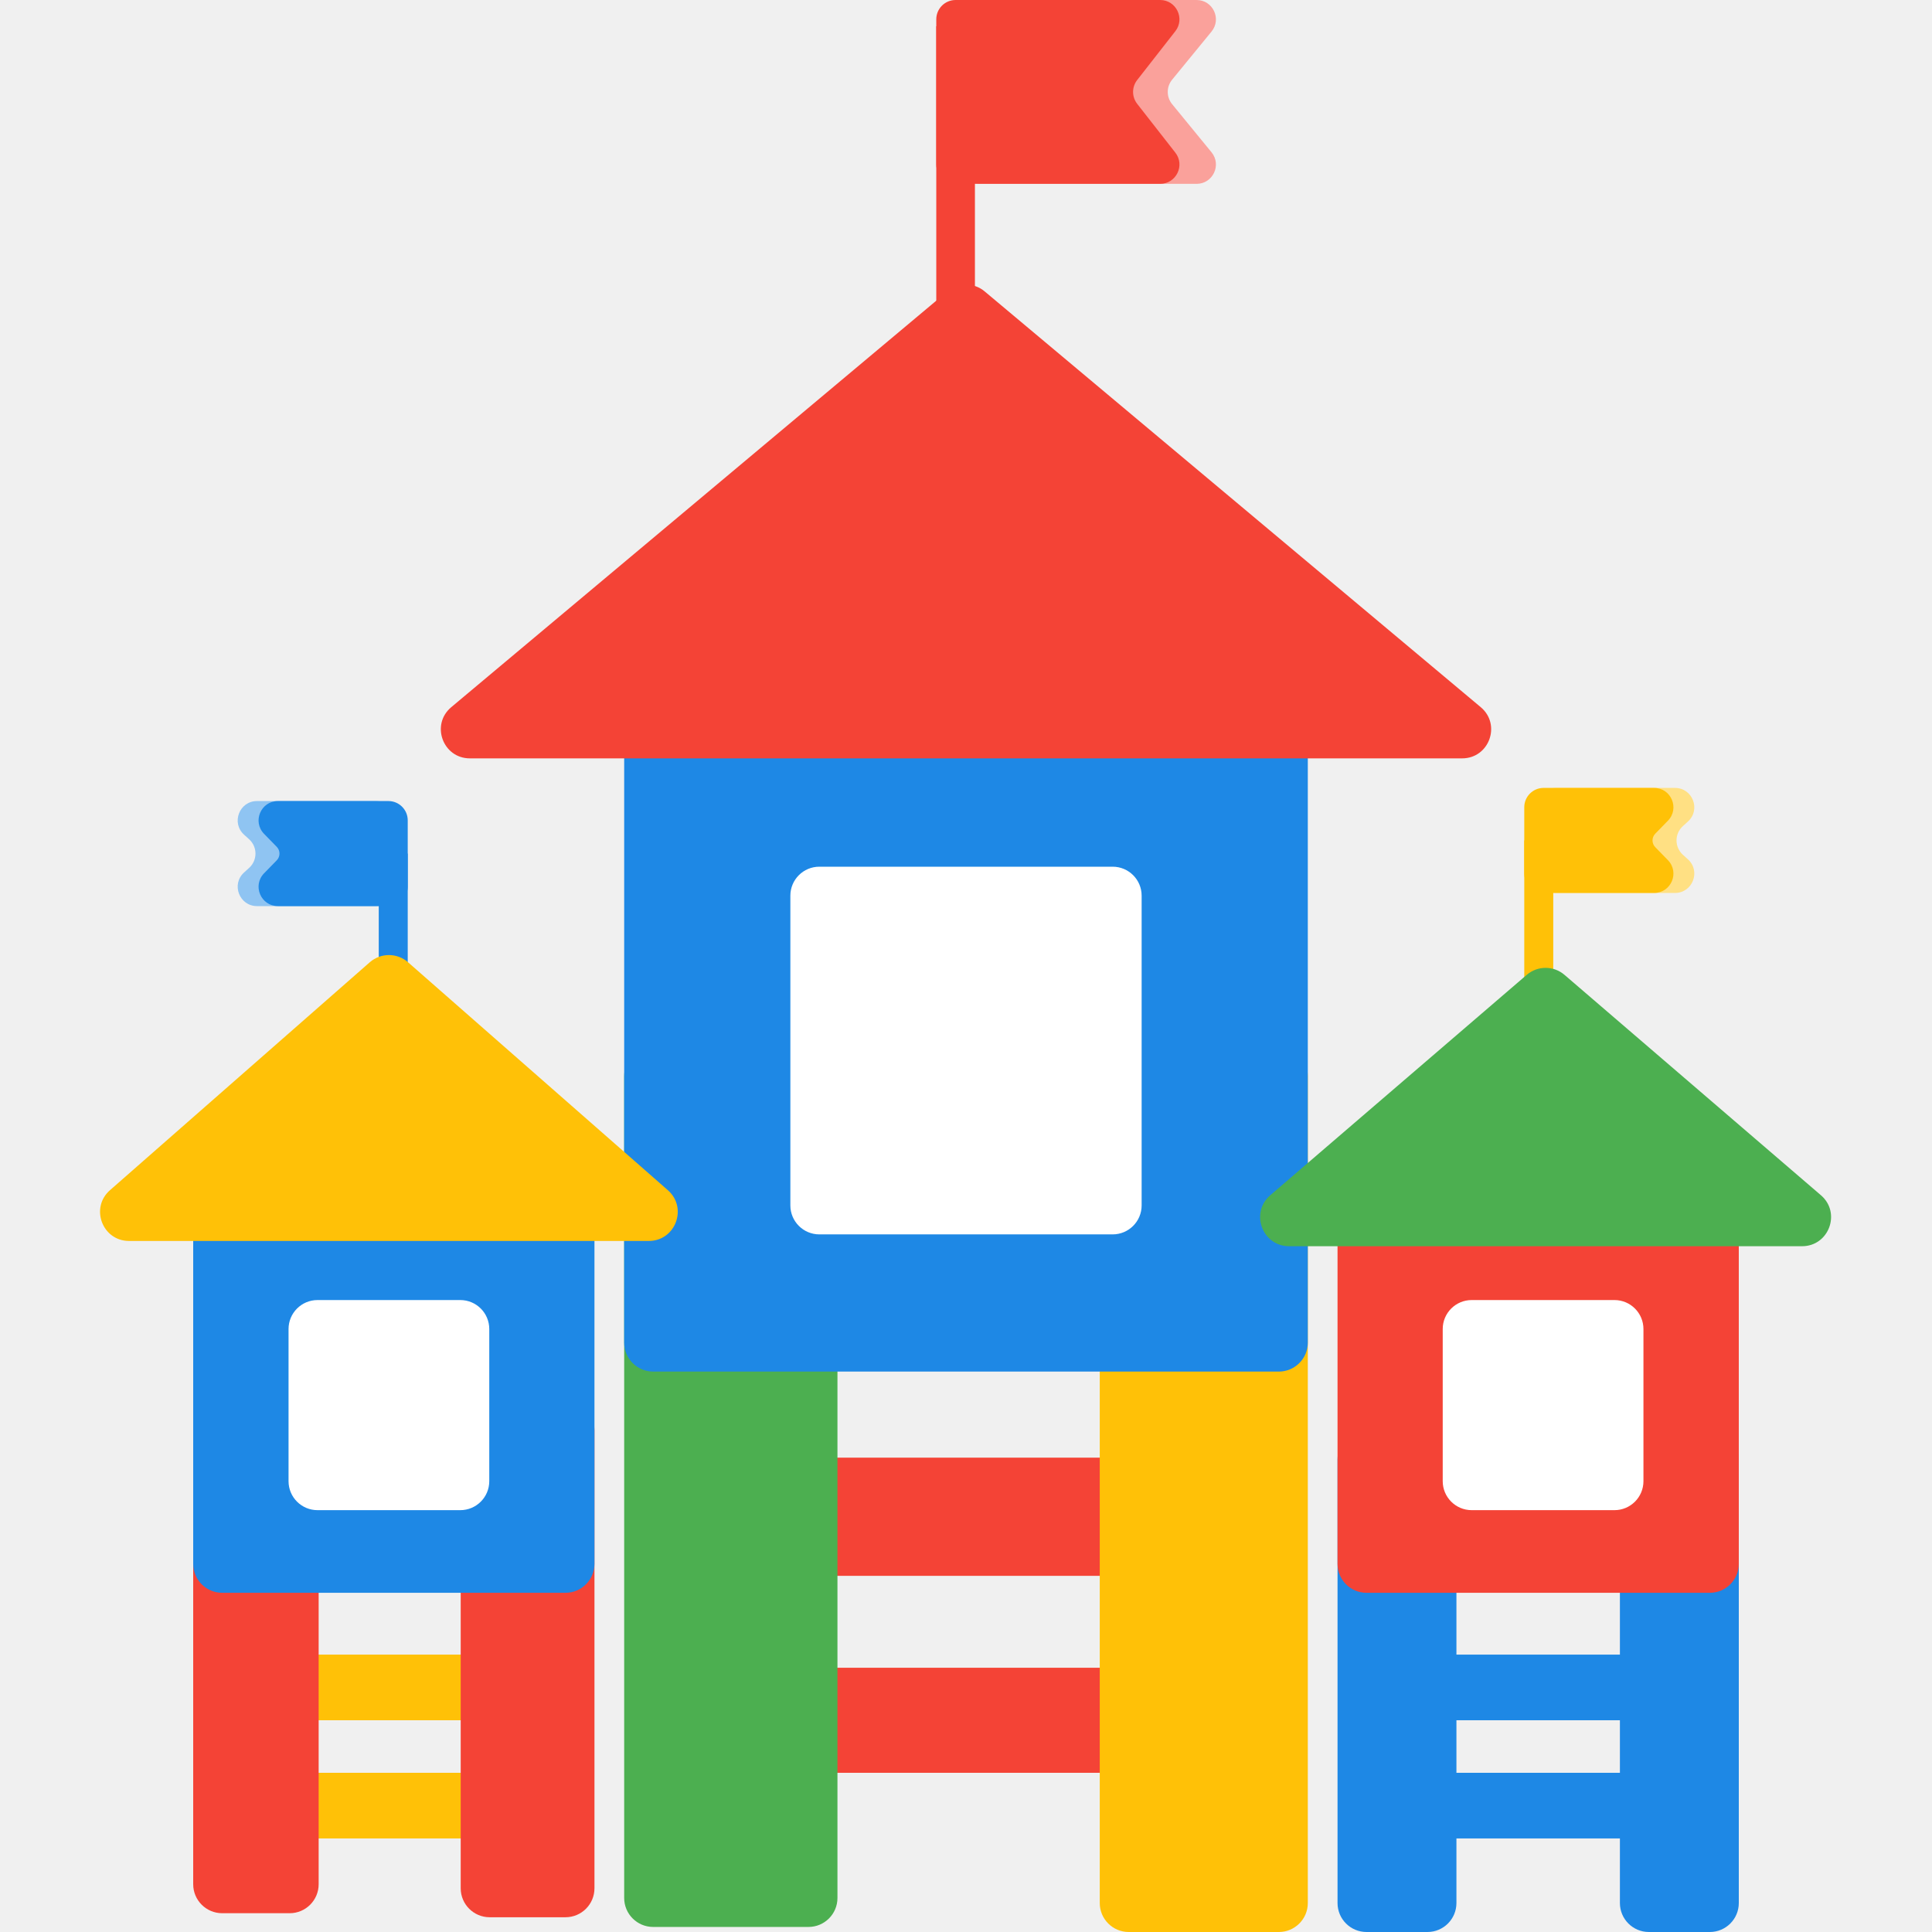
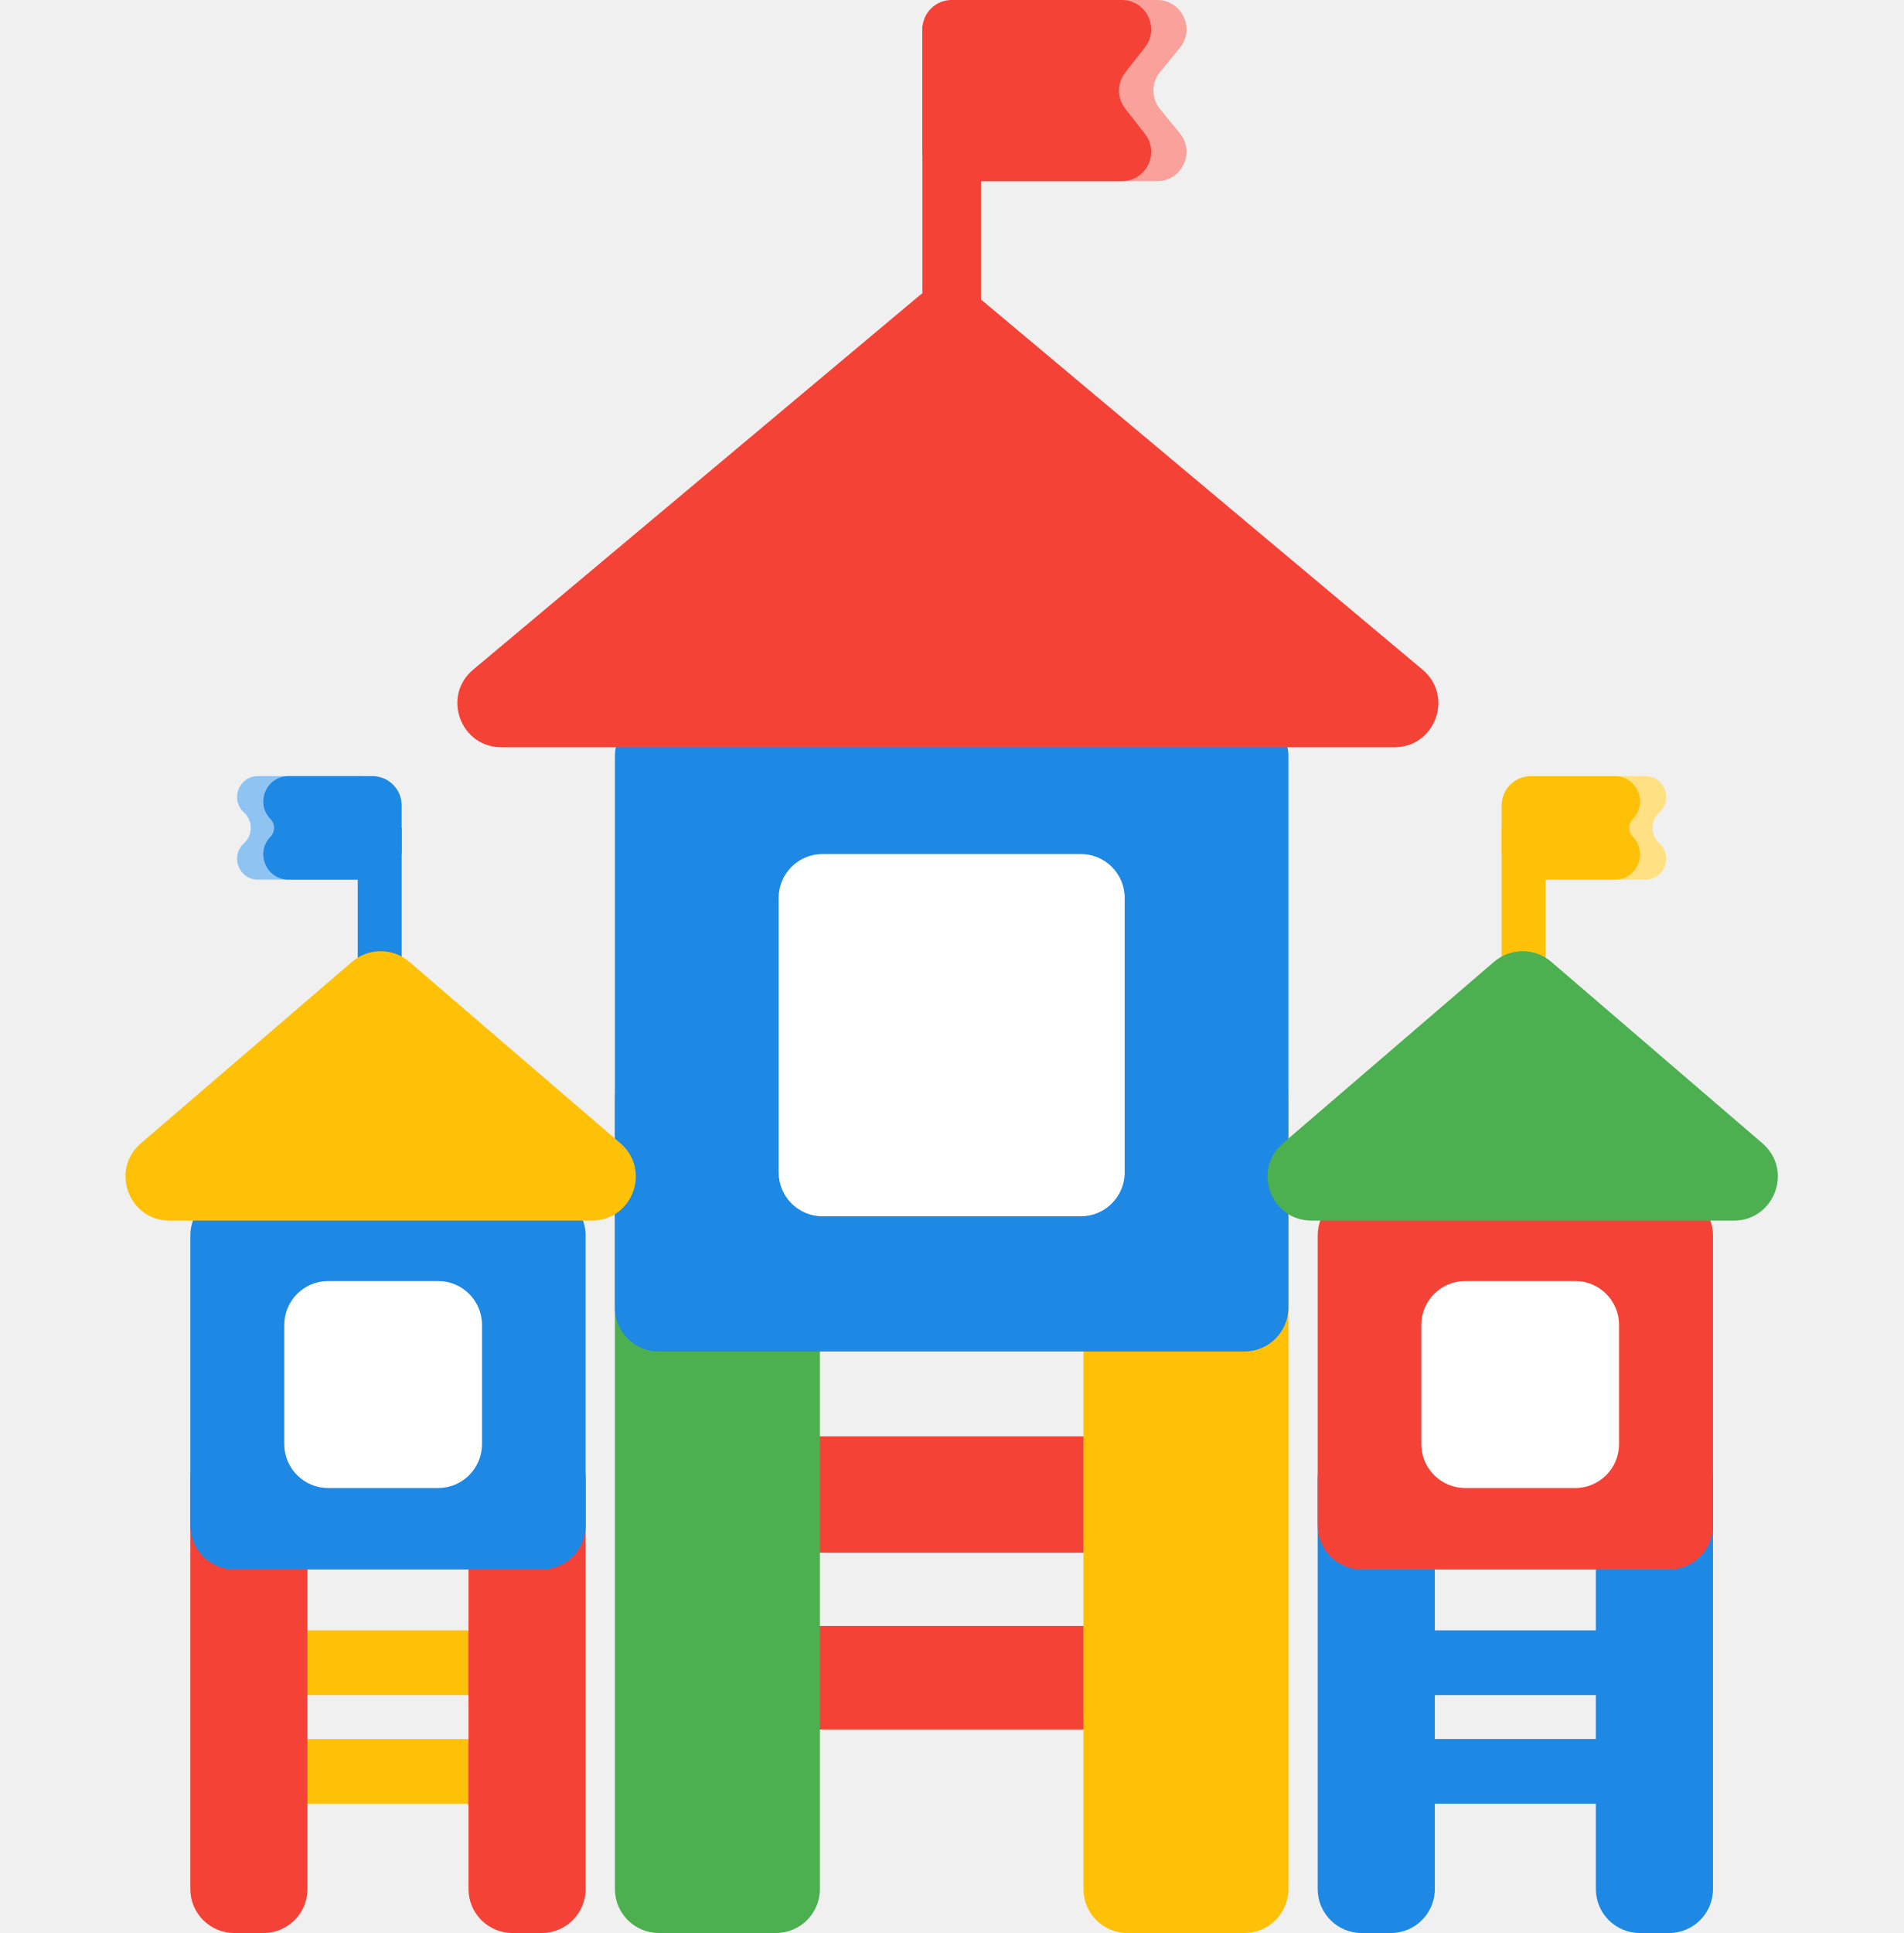
- <svg xmlns="http://www.w3.org/2000/svg" width="200" height="200" viewBox="0 0 200 200" fill="none">
-   <rect x="27.273" y="171.285" width="27.273" height="6.797" rx="3" fill="#FFC107" />
-   <rect x="27.273" y="183.519" width="27.273" height="6.797" rx="3" fill="#FFC107" />
-   <rect x="20" y="145.038" width="12.987" height="53.017" rx="3" fill="#F44336" />
-   <rect x="47.692" y="145.038" width="13.846" height="53.435" rx="3" fill="#F44336" />
-   <rect x="20" y="125.191" width="41.538" height="39.695" rx="3" fill="#1E88E5" />
-   <rect x="146.753" y="171.285" width="27.273" height="6.797" rx="3" fill="#1E88E5" />
-   <rect x="146.753" y="183.519" width="27.273" height="6.797" rx="3" fill="#1E88E5" />
-   <rect x="138.461" y="148.092" width="12.308" height="51.908" rx="3" fill="#1E88E5" />
-   <rect x="167.692" y="148.092" width="12.308" height="51.908" rx="3" fill="#1E88E5" />
-   <rect x="138.461" y="125.191" width="41.538" height="39.695" rx="3" fill="#F44336" />
-   <rect x="79.22" y="150.894" width="44.156" height="12.235" rx="3" fill="#F44336" />
-   <rect x="79.22" y="172.644" width="44.156" height="10.875" rx="3" fill="#F44336" />
-   <rect x="64.615" y="108.397" width="22.078" height="91.08" rx="3" fill="#4CAF50" />
-   <rect x="113.846" y="108.397" width="21.538" height="91.603" rx="3" fill="#FFC107" />
-   <path d="M123.869 4.02374e-06C125.557 2.41563e-06 126.486 1.961 125.417 3.267L121.338 8.249C120.734 8.986 120.734 10.046 121.338 10.783L125.417 15.765C126.486 17.07 125.557 19.032 123.869 19.032H101.521C100.416 19.032 99.521 18.136 99.521 17.032V2C99.521 0.895 100.416 2.63718e-05 101.521 2.53193e-05L123.869 4.02374e-06Z" fill="#FAA19B" />
-   <line x1="98.923" y1="2.719" x2="98.923" y2="38.063" stroke="#F44336" stroke-width="4" />
-   <path d="M120.094 4.09461e-06C121.761 2.43099e-06 122.696 1.919 121.67 3.232L117.721 8.284C117.155 9.008 117.155 10.024 117.721 10.748L121.67 15.8C122.696 17.113 121.761 19.032 120.094 19.032H98.923C97.819 19.032 96.923 18.136 96.923 17.032V2C96.923 0.895 97.819 2.63312e-05 98.923 2.52285e-05L120.094 4.09461e-06Z" fill="#F44336" />
-   <rect x="64.615" y="74.809" width="70.769" height="67.176" rx="3" fill="#1E88E5" />
-   <path d="M81.818 92.72C81.818 91.063 83.161 89.72 84.818 89.72H115.182C116.838 89.72 118.182 91.063 118.182 92.72V124.783C118.182 126.44 116.838 127.783 115.182 127.783H84.818C83.161 127.783 81.818 126.44 81.818 124.783V92.72Z" fill="white" />
-   <path d="M173.39 81.564C175.219 81.564 176.089 83.816 174.734 85.045L174.21 85.52C173.335 86.314 173.335 87.689 174.21 88.483L174.734 88.958C176.089 90.187 175.219 92.439 173.39 92.439H161.091C159.986 92.439 159.091 91.544 159.091 90.439V83.564C159.091 82.459 159.986 81.564 161.091 81.564L173.39 81.564Z" fill="#FFE083" />
-   <line x1="159.292" y1="87.002" x2="159.292" y2="104.674" stroke="#FFC107" stroke-width="3" />
-   <path d="M171.23 81.564C173 81.564 173.897 83.693 172.662 84.96L171.352 86.303C170.973 86.692 170.973 87.311 171.352 87.7L172.662 89.043C173.897 90.31 173 92.439 171.23 92.439H159.792C158.688 92.439 157.792 91.544 157.792 90.439V83.564C157.792 82.459 158.688 81.564 159.792 81.564L171.23 81.564Z" fill="#FFC107" />
-   <path d="M158.045 100.917C159.169 99.951 160.831 99.951 161.955 100.917L188.503 123.732C190.614 125.546 189.331 129.008 186.548 129.008H133.452C130.669 129.008 129.386 125.546 131.497 123.732L158.045 100.917Z" fill="#4CAF50" />
-   <path d="M149.35 137.581C149.35 135.924 150.693 134.581 152.35 134.581H167.129C168.786 134.581 170.129 135.924 170.129 137.581V153.331C170.129 154.988 168.786 156.331 167.129 156.331H152.35C150.693 156.331 149.35 154.988 149.35 153.331V137.581Z" fill="white" />
-   <path d="M26.61 82.924C24.781 82.924 23.911 85.177 25.266 86.406L25.79 86.881C26.665 87.674 26.665 89.049 25.79 89.843L25.266 90.318C23.911 91.547 24.781 93.8 26.61 93.8H38.909C40.014 93.8 40.909 92.904 40.909 91.8V84.924C40.909 83.82 40.014 82.924 38.909 82.924L26.61 82.924Z" fill="#8FC4F2" />
-   <line y1="-1.5" x2="17.672" y2="-1.5" transform="matrix(0 1 1 0 42.2078 88.3621)" stroke="#1E88E5" stroke-width="3" />
-   <path d="M28.77 82.924C27 82.924 26.103 85.054 27.338 86.321L28.648 87.664C29.027 88.052 29.027 88.672 28.648 89.06L27.338 90.403C26.103 91.67 27 93.8 28.77 93.8H40.208C41.312 93.8 42.208 92.904 42.208 91.8V84.924C42.208 83.82 41.312 82.924 40.208 82.924L28.77 82.924Z" fill="#1E88E5" />
-   <path d="M38.281 99.612C39.413 98.62 41.106 98.62 42.238 99.612L69.135 123.208C71.216 125.034 69.925 128.464 67.157 128.464H13.363C10.594 128.464 9.303 125.034 11.384 123.208L38.281 99.612Z" fill="#FFC107" />
-   <path d="M29.87 137.581C29.87 135.924 31.213 134.581 32.87 134.581H47.649C49.306 134.581 50.649 135.924 50.649 137.581V153.331C50.649 154.988 49.306 156.331 47.649 156.331H32.87C31.213 156.331 29.87 154.988 29.87 153.331V137.581Z" fill="white" />
-   <path d="M98.073 30.163C99.188 29.228 100.812 29.228 101.927 30.163L153.287 73.207C155.434 75.006 154.161 78.506 151.36 78.506H48.641C45.839 78.506 44.566 75.006 46.714 73.207L98.073 30.163Z" fill="#F44336" />
+ <svg xmlns="http://www.w3.org/2000/svg" width="130" height="132" viewBox="0 0 130 132" fill="none">
+   <rect x="17.727" y="111.335" width="17.727" height="4.418" rx="2.209" fill="#FFC107" />
+   <rect x="17.727" y="118.753" width="17.727" height="4.418" rx="2.209" fill="#FFC107" />
+   <rect x="13" y="98" width="8" height="34" rx="3" fill="#F44336" />
+   <rect x="32" y="98" width="8" height="34" rx="3" fill="#F44336" />
+   <rect x="13" y="81.374" width="27" height="25.802" rx="3" fill="#1E88E5" />
+   <rect x="95.39" y="111.335" width="17.727" height="4.418" rx="2.209" fill="#1E88E5" />
+   <rect x="95.39" y="118.753" width="17.727" height="4.418" rx="2.209" fill="#1E88E5" />
+   <rect x="90" y="98" width="8" height="34" rx="3" fill="#1E88E5" />
+   <rect x="109" y="98" width="8" height="34" rx="3" fill="#1E88E5" />
+   <rect x="90" y="81.374" width="27" height="25.802" rx="3" fill="#F44336" />
+   <rect x="51.493" y="98.081" width="28.701" height="7.953" rx="3" fill="#F44336" />
+   <rect x="51.493" y="111.034" width="28.701" height="7.069" rx="3" fill="#F44336" />
+   <rect x="42" y="72" width="14" height="60" rx="3" fill="#4CAF50" />
+   <rect x="74" y="72" width="14" height="60" rx="3" fill="#FFC107" />
+   <path d="M79.037 4.02374e-06C80.725 2.41563e-06 81.654 1.961 80.585 3.267L79.233 4.918C78.629 5.655 78.629 6.715 79.233 7.452L80.585 9.103C81.654 10.409 80.725 12.371 79.037 12.371H66.689C65.584 12.371 64.689 11.475 64.689 10.371V2C64.689 0.895 65.584 1.6843e-05 66.689 1.57905e-05L79.037 4.02374e-06Z" fill="#FAA19B" />
+   <line x1="65" y1="1.767" x2="65" y2="24.741" stroke="#F44336" stroke-width="4" />
+   <path d="M76.626 4.0946e-06C78.292 2.43099e-06 79.228 1.919 78.201 3.232L76.855 4.954C76.29 5.677 76.29 6.693 76.855 7.417L78.201 9.139C79.228 10.452 78.292 12.371 76.626 12.371H65C63.895 12.371 63 11.475 63 10.371V2C63 0.895 63.895 1.68024e-05 65 1.56998e-05L76.626 4.0946e-06Z" fill="#F44336" />
+   <rect x="42" y="48.626" width="46" height="43.664" rx="3" fill="#1E88E5" />
+   <path d="M53.182 61.318C53.182 59.661 54.525 58.318 56.182 58.318H73.818C75.475 58.318 76.818 59.661 76.818 61.318V80.059C76.818 81.716 75.475 83.059 73.818 83.059H56.182C54.525 83.059 53.182 81.716 53.182 80.059V61.318Z" fill="white" />
+   <path d="M112.381 53C113.684 53 114.303 54.604 113.338 55.48V55.48C112.715 56.045 112.715 57.024 113.338 57.59V57.59C114.303 58.465 113.684 60.069 112.381 60.069H105.409C104.305 60.069 103.409 59.173 103.409 58.069V55C103.409 53.895 104.305 53 105.409 53L112.381 53Z" fill="#FFE083" />
+   <line x1="104.065" y1="56.535" x2="104.065" y2="68.022" stroke="#FFC107" stroke-width="3" />
+   <path d="M110.288 53C111.816 53 112.591 54.838 111.524 55.932V55.932C111.197 56.267 111.197 56.802 111.524 57.137V57.137C112.591 58.231 111.816 60.069 110.288 60.069H104.565C103.46 60.069 102.565 59.173 102.565 58.069V55C102.565 53.895 103.46 53 104.565 53L110.288 53Z" fill="#FFC107" />
+   <path d="M102.045 65.68C103.169 64.714 104.831 64.714 105.955 65.68L120.379 78.076C122.489 79.89 121.206 83.351 118.423 83.351H89.577C86.794 83.351 85.511 79.89 87.621 78.076L102.045 65.68Z" fill="#4CAF50" />
+   <path d="M97.078 90.478C97.078 88.821 98.421 87.478 100.078 87.478H107.584C109.241 87.478 110.584 88.821 110.584 90.478V98.615C110.584 100.272 109.241 101.615 107.584 101.615H100.078C98.421 101.615 97.078 100.272 97.078 98.615V90.478Z" fill="white" />
+   <path d="M17.619 53C16.316 53 15.697 54.604 16.662 55.48V55.48C17.285 56.045 17.285 57.024 16.662 57.59V57.59C15.697 58.465 16.316 60.069 17.619 60.069H24.591C25.695 60.069 26.591 59.173 26.591 58.069V55C26.591 53.895 25.695 53 24.591 53L17.619 53Z" fill="#8FC4F2" />
+   <line y1="-1.5" x2="11.487" y2="-1.5" transform="matrix(0 1 1 0 27.4351 56.5347)" stroke="#1E88E5" stroke-width="3" />
+   <path d="M19.712 53C18.184 53 17.41 54.838 18.476 55.932V55.932C18.803 56.267 18.803 56.802 18.476 57.137V57.137C17.41 58.231 18.184 60.069 19.712 60.069H25.435C26.54 60.069 27.435 59.173 27.435 58.069V55C27.435 53.895 26.54 53 25.435 53L19.712 53Z" fill="#1E88E5" />
+   <path d="M24.045 65.68C25.169 64.714 26.831 64.714 27.955 65.68L42.378 78.075C44.489 79.889 43.206 83.35 40.423 83.35H11.577C8.794 83.35 7.511 79.889 9.622 78.075L24.045 65.68Z" fill="#FFC107" />
+   <path d="M19.416 90.478C19.416 88.821 20.759 87.478 22.416 87.478H29.922C31.579 87.478 32.922 88.821 32.922 90.478V98.615C32.922 100.272 31.579 101.615 29.922 101.615H22.416C20.759 101.615 19.416 100.272 19.416 98.615V90.478Z" fill="white" />
+   <path d="M62.813 20.171C63.928 19.237 65.552 19.237 66.667 20.171L97.163 45.73C99.311 47.529 98.038 51.029 95.236 51.029H34.244C31.442 51.029 30.17 47.529 32.317 45.73L62.813 20.171Z" fill="#F44336" />
</svg>
